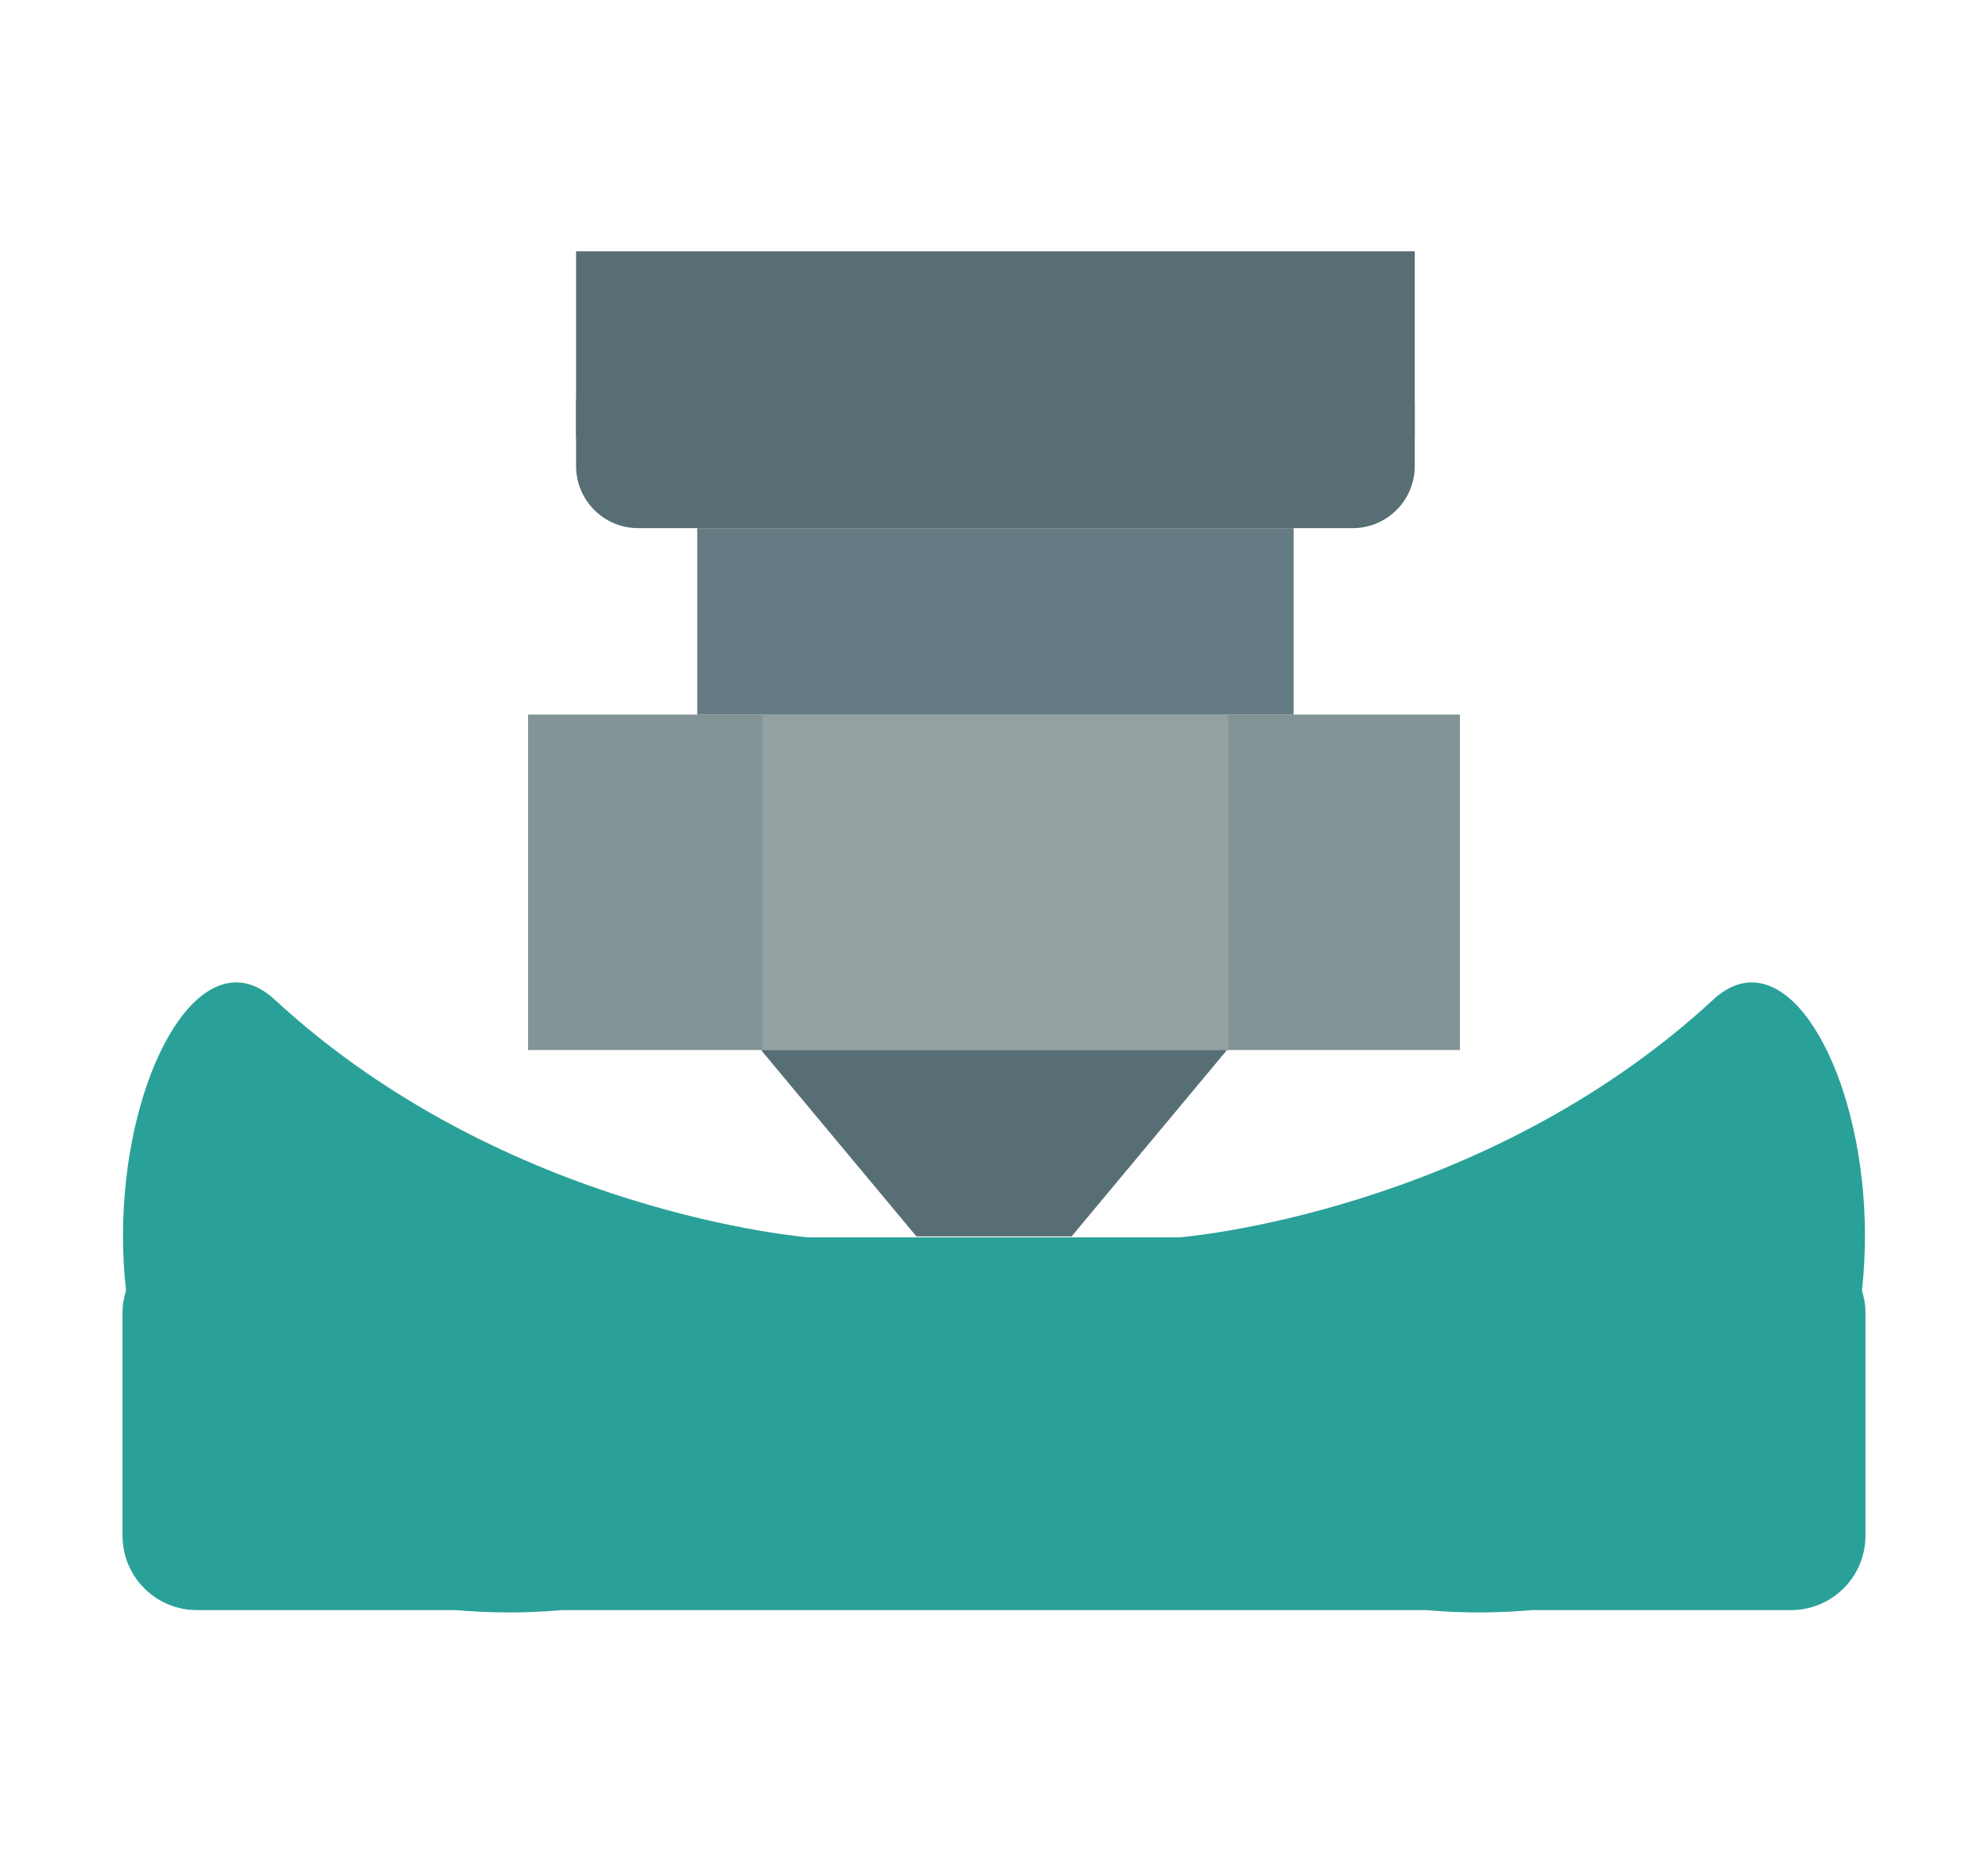
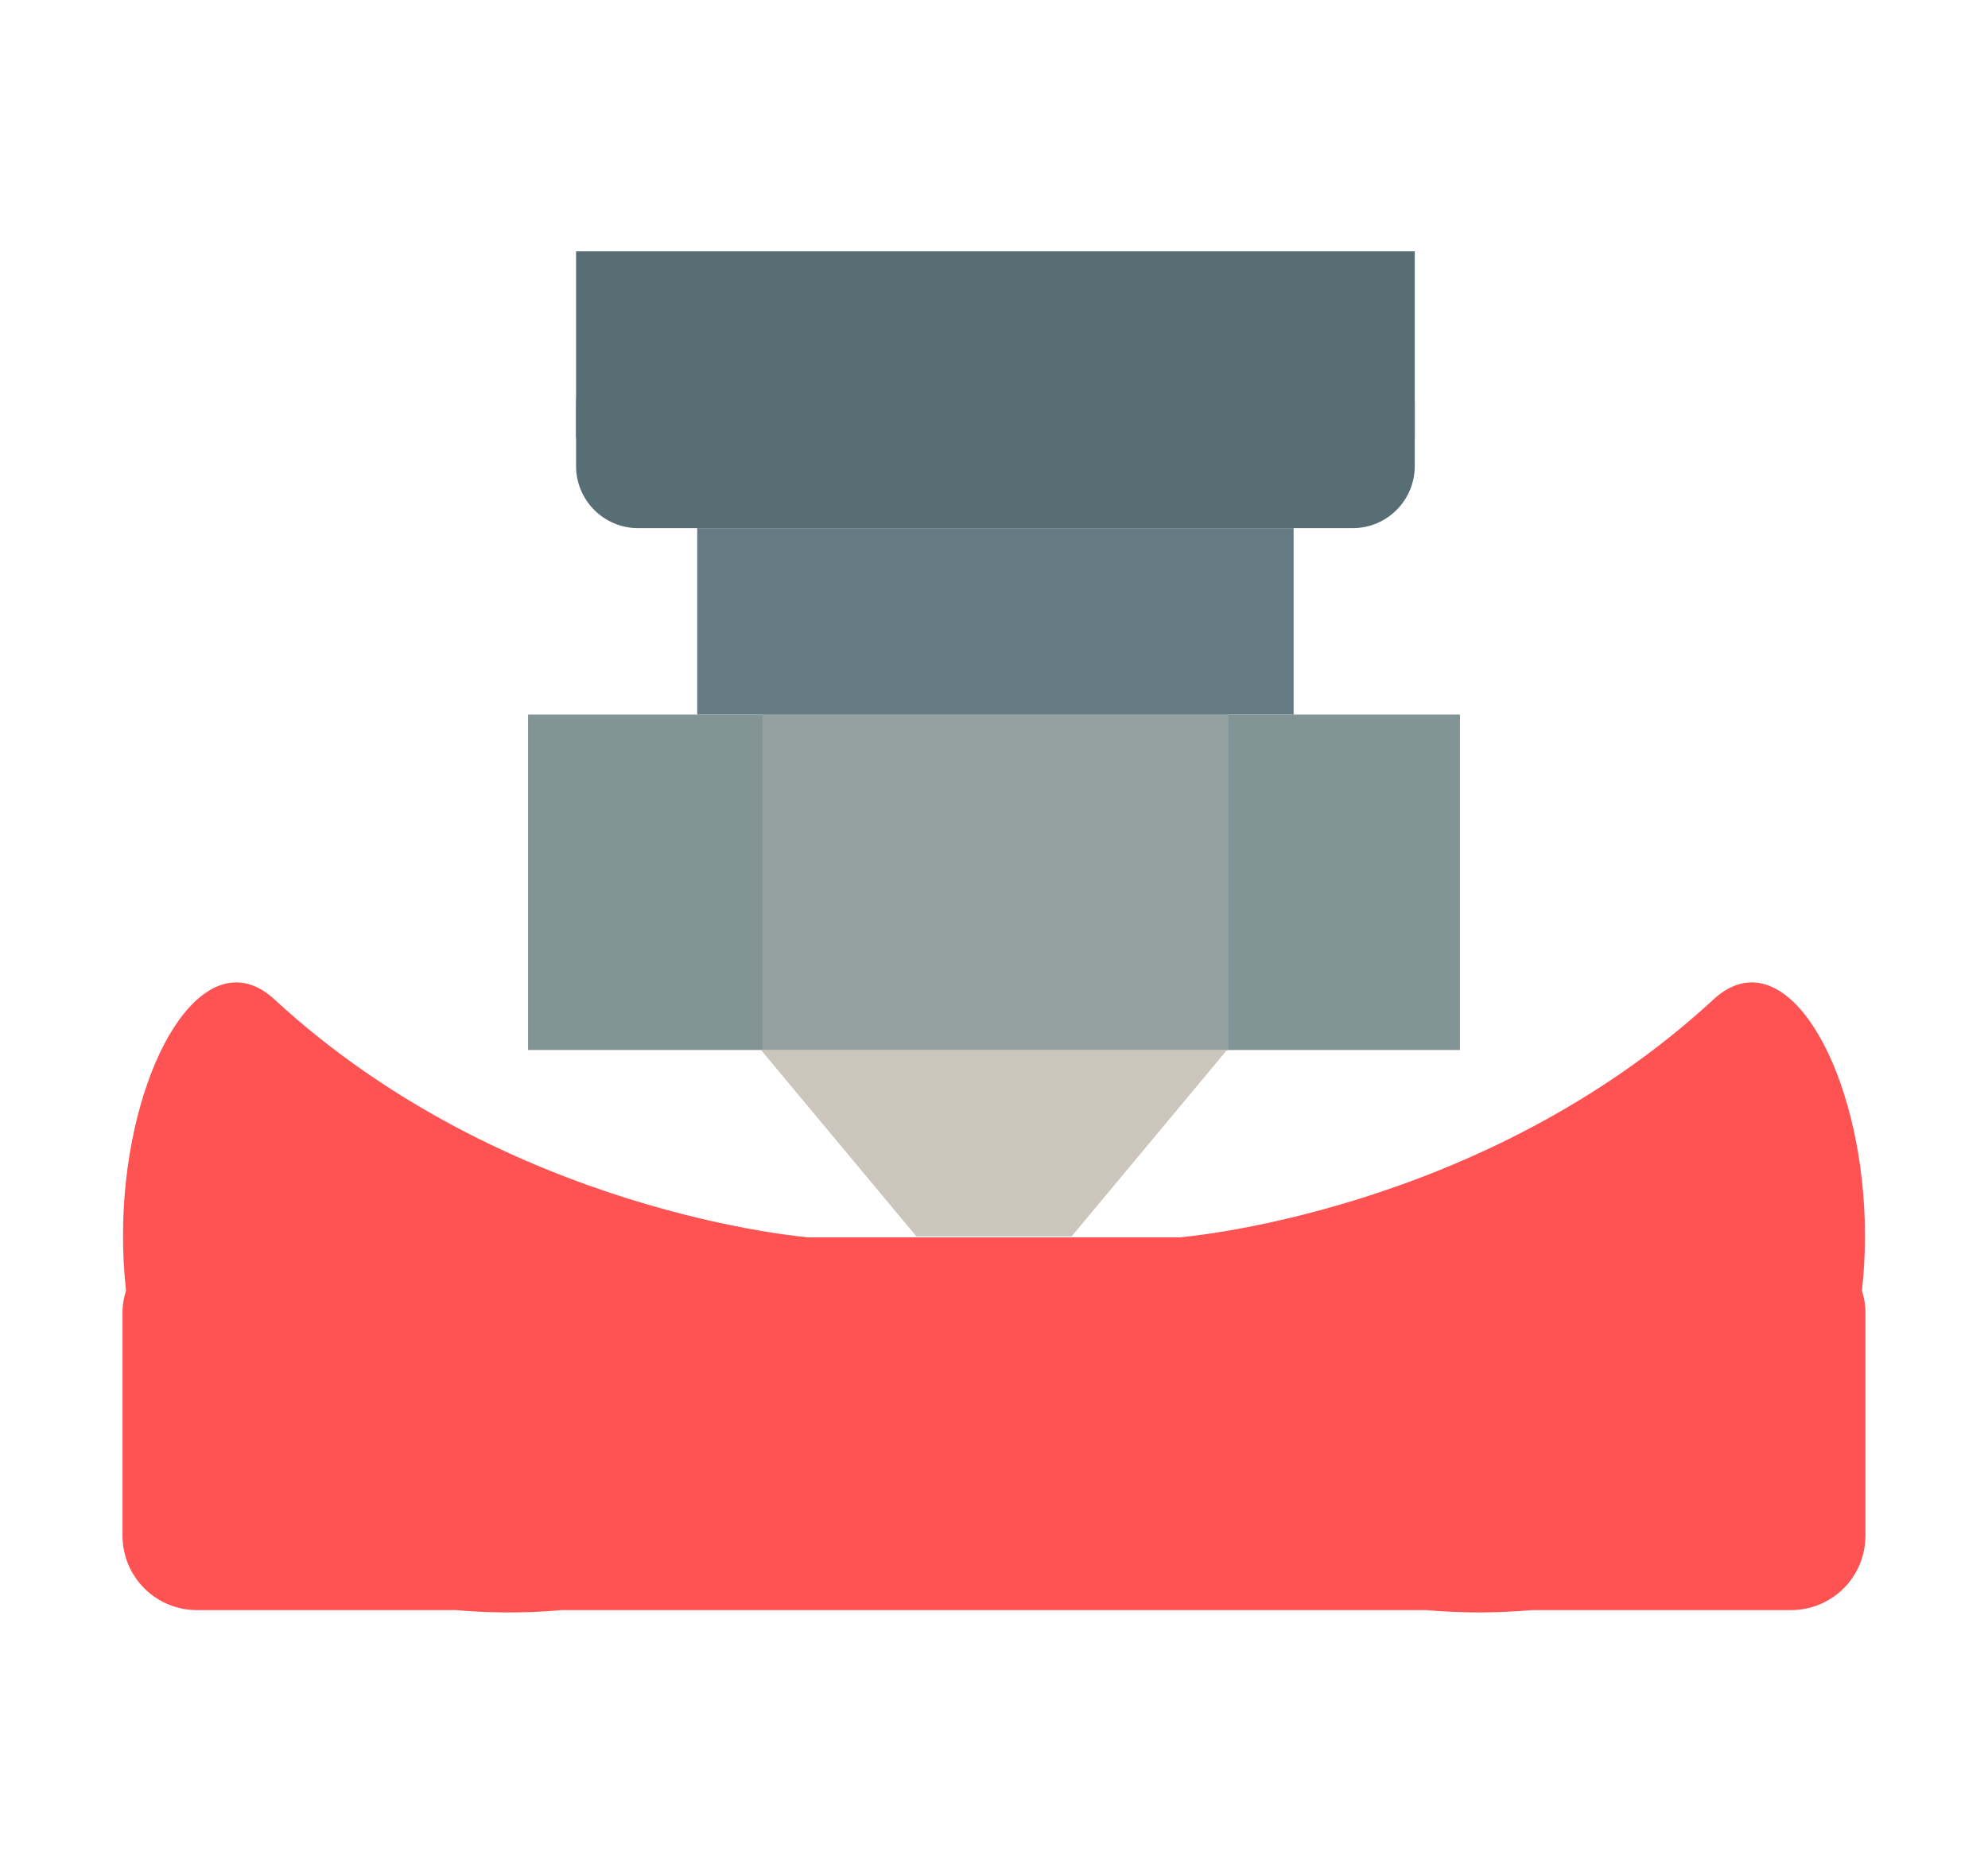
<svg xmlns="http://www.w3.org/2000/svg" width="64" height="60" viewBox="0 0 64 60" id="svg4160" version="1.1">
  <defs id="defs4162" />
  <g id="g845" transform="matrix(1.2,0,0,1.2,-6.4,-7.253712)" style="stroke-width:0.833">
    <g id="g963" transform="matrix(2,0,0,2,-32,-61.46062)" style="stroke-width:0.417">
      <rect style="opacity:0.998;fill:#839496;fill-opacity:1;stroke:none;stroke-width:0.833;stroke-linecap:round;stroke-linejoin:round;stroke-miterlimit:4;stroke-dasharray:none;stop-color:#000000" id="rect1033" width="12.5" height="4.5" x="25.75" y="43.337" />
-       <rect style="opacity:0.998;fill:#93a1a1;fill-opacity:1;stroke:none;stroke-width:0.833;stroke-linecap:round;stroke-linejoin:round;stroke-miterlimit:4;stroke-dasharray:none;stop-color:#000000" id="rect1035" width="6.25" height="4.5" x="28.894" y="43.337" />
-       <path style="fill:#586e75;fill-opacity:1;stroke:none;stroke-width:0.417px;stroke-linecap:butt;stroke-linejoin:miter;stroke-opacity:1" d="m 28.875,47.837 h 6.25 l -2.084,2.5 h -2.082 z" id="path1037" />
+       <rect style="opacity:0.998;fill:#93a1a1;fill-opacity:1;stroke:none;stroke-width:0.833;stroke-linecap:round;stroke-linejoin:round;stroke-miterlimit:4;stroke-dasharray:none;stop-color:#000000" id="rect1035" width="6.25" height="4.5" x="28.894" y="43.337" />X
+       <path style="fill:#ccc5bc;fill-opacity:1;stroke:none;stroke-width:0.417px;stroke-linecap:butt;stroke-linejoin:miter;stroke-opacity:1" d="m 28.875,47.837 h 6.25 l -2.084,2.5 h -2.082 z" id="path1037" />
      <rect style="opacity:0.998;fill:#657b83;fill-opacity:1;stroke:none;stroke-width:0.833;stroke-linecap:round;stroke-linejoin:round;stroke-miterlimit:4;stroke-dasharray:none;stop-color:#000000" id="rect1039" width="8" height="2.5" x="28.019" y="40.837" />
      <rect style="opacity:0.998;fill:#586e75;fill-opacity:1;stroke:none;stroke-width:0.833;stroke-linecap:round;stroke-linejoin:round;stroke-miterlimit:4;stroke-dasharray:none;stop-color:#000000" id="rect1055" width="11.25" height="2.5" x="26.394" y="38.337" ry="0.833" rx="0.833" />
      <rect style="opacity:0.998;fill:#586e75;fill-opacity:1;stroke:none;stroke-width:0.833;stroke-linecap:round;stroke-linejoin:round;stroke-miterlimit:4;stroke-dasharray:none;stop-color:#000000" id="rect1065" width="11.25" height="2.5" x="26.394" y="37.124" />
    </g>
-     <path id="rect841" style="opacity:0.998;fill:#2aa198;fill-opacity:1;stroke-width:1.667;stroke-linecap:round;stroke-linejoin:round;stop-color:#000000" d="m 11.521,32.409 c -1.754,0.217 -3.257,4.209 -2.807,8.258 -0.055,0.183 -0.094,0.371 -0.094,0.572 v 6 c 0,1.108 0.892,2 2,2 h 6.938 c 0.876,0.074 1.807,0.093 2.846,0 h 23.191 c 1.038,0.093 1.97,0.074 2.846,0 h 6.938 c 1.108,0 2,-0.892 2,-2 v -6 c 0,-0.201 -0.039,-0.39 -0.094,-0.572 0.45,-4.048 -1.053,-8.041 -2.807,-8.258 -0.388,-0.048 -0.787,0.089 -1.18,0.451 -6.225,5.747 -14.322,6.379 -14.322,6.379 h -9.953 c 0,0 -8.097,-0.632 -14.322,-6.379 -0.392,-0.362 -0.792,-0.499 -1.18,-0.451 z" />
+     <path id="rect841" style="opacity:0.998;fill:#ff5252;fill-opacity:1;stroke-width:1.667;stroke-linecap:round;stroke-linejoin:round;stop-color:#000000" d="m 11.521,32.409 c -1.754,0.217 -3.257,4.209 -2.807,8.258 -0.055,0.183 -0.094,0.371 -0.094,0.572 v 6 c 0,1.108 0.892,2 2,2 h 6.938 c 0.876,0.074 1.807,0.093 2.846,0 h 23.191 c 1.038,0.093 1.97,0.074 2.846,0 h 6.938 c 1.108,0 2,-0.892 2,-2 v -6 c 0,-0.201 -0.039,-0.39 -0.094,-0.572 0.45,-4.048 -1.053,-8.041 -2.807,-8.258 -0.388,-0.048 -0.787,0.089 -1.18,0.451 -6.225,5.747 -14.322,6.379 -14.322,6.379 h -9.953 c 0,0 -8.097,-0.632 -14.322,-6.379 -0.392,-0.362 -0.792,-0.499 -1.18,-0.451 z" />
  </g>
</svg>
